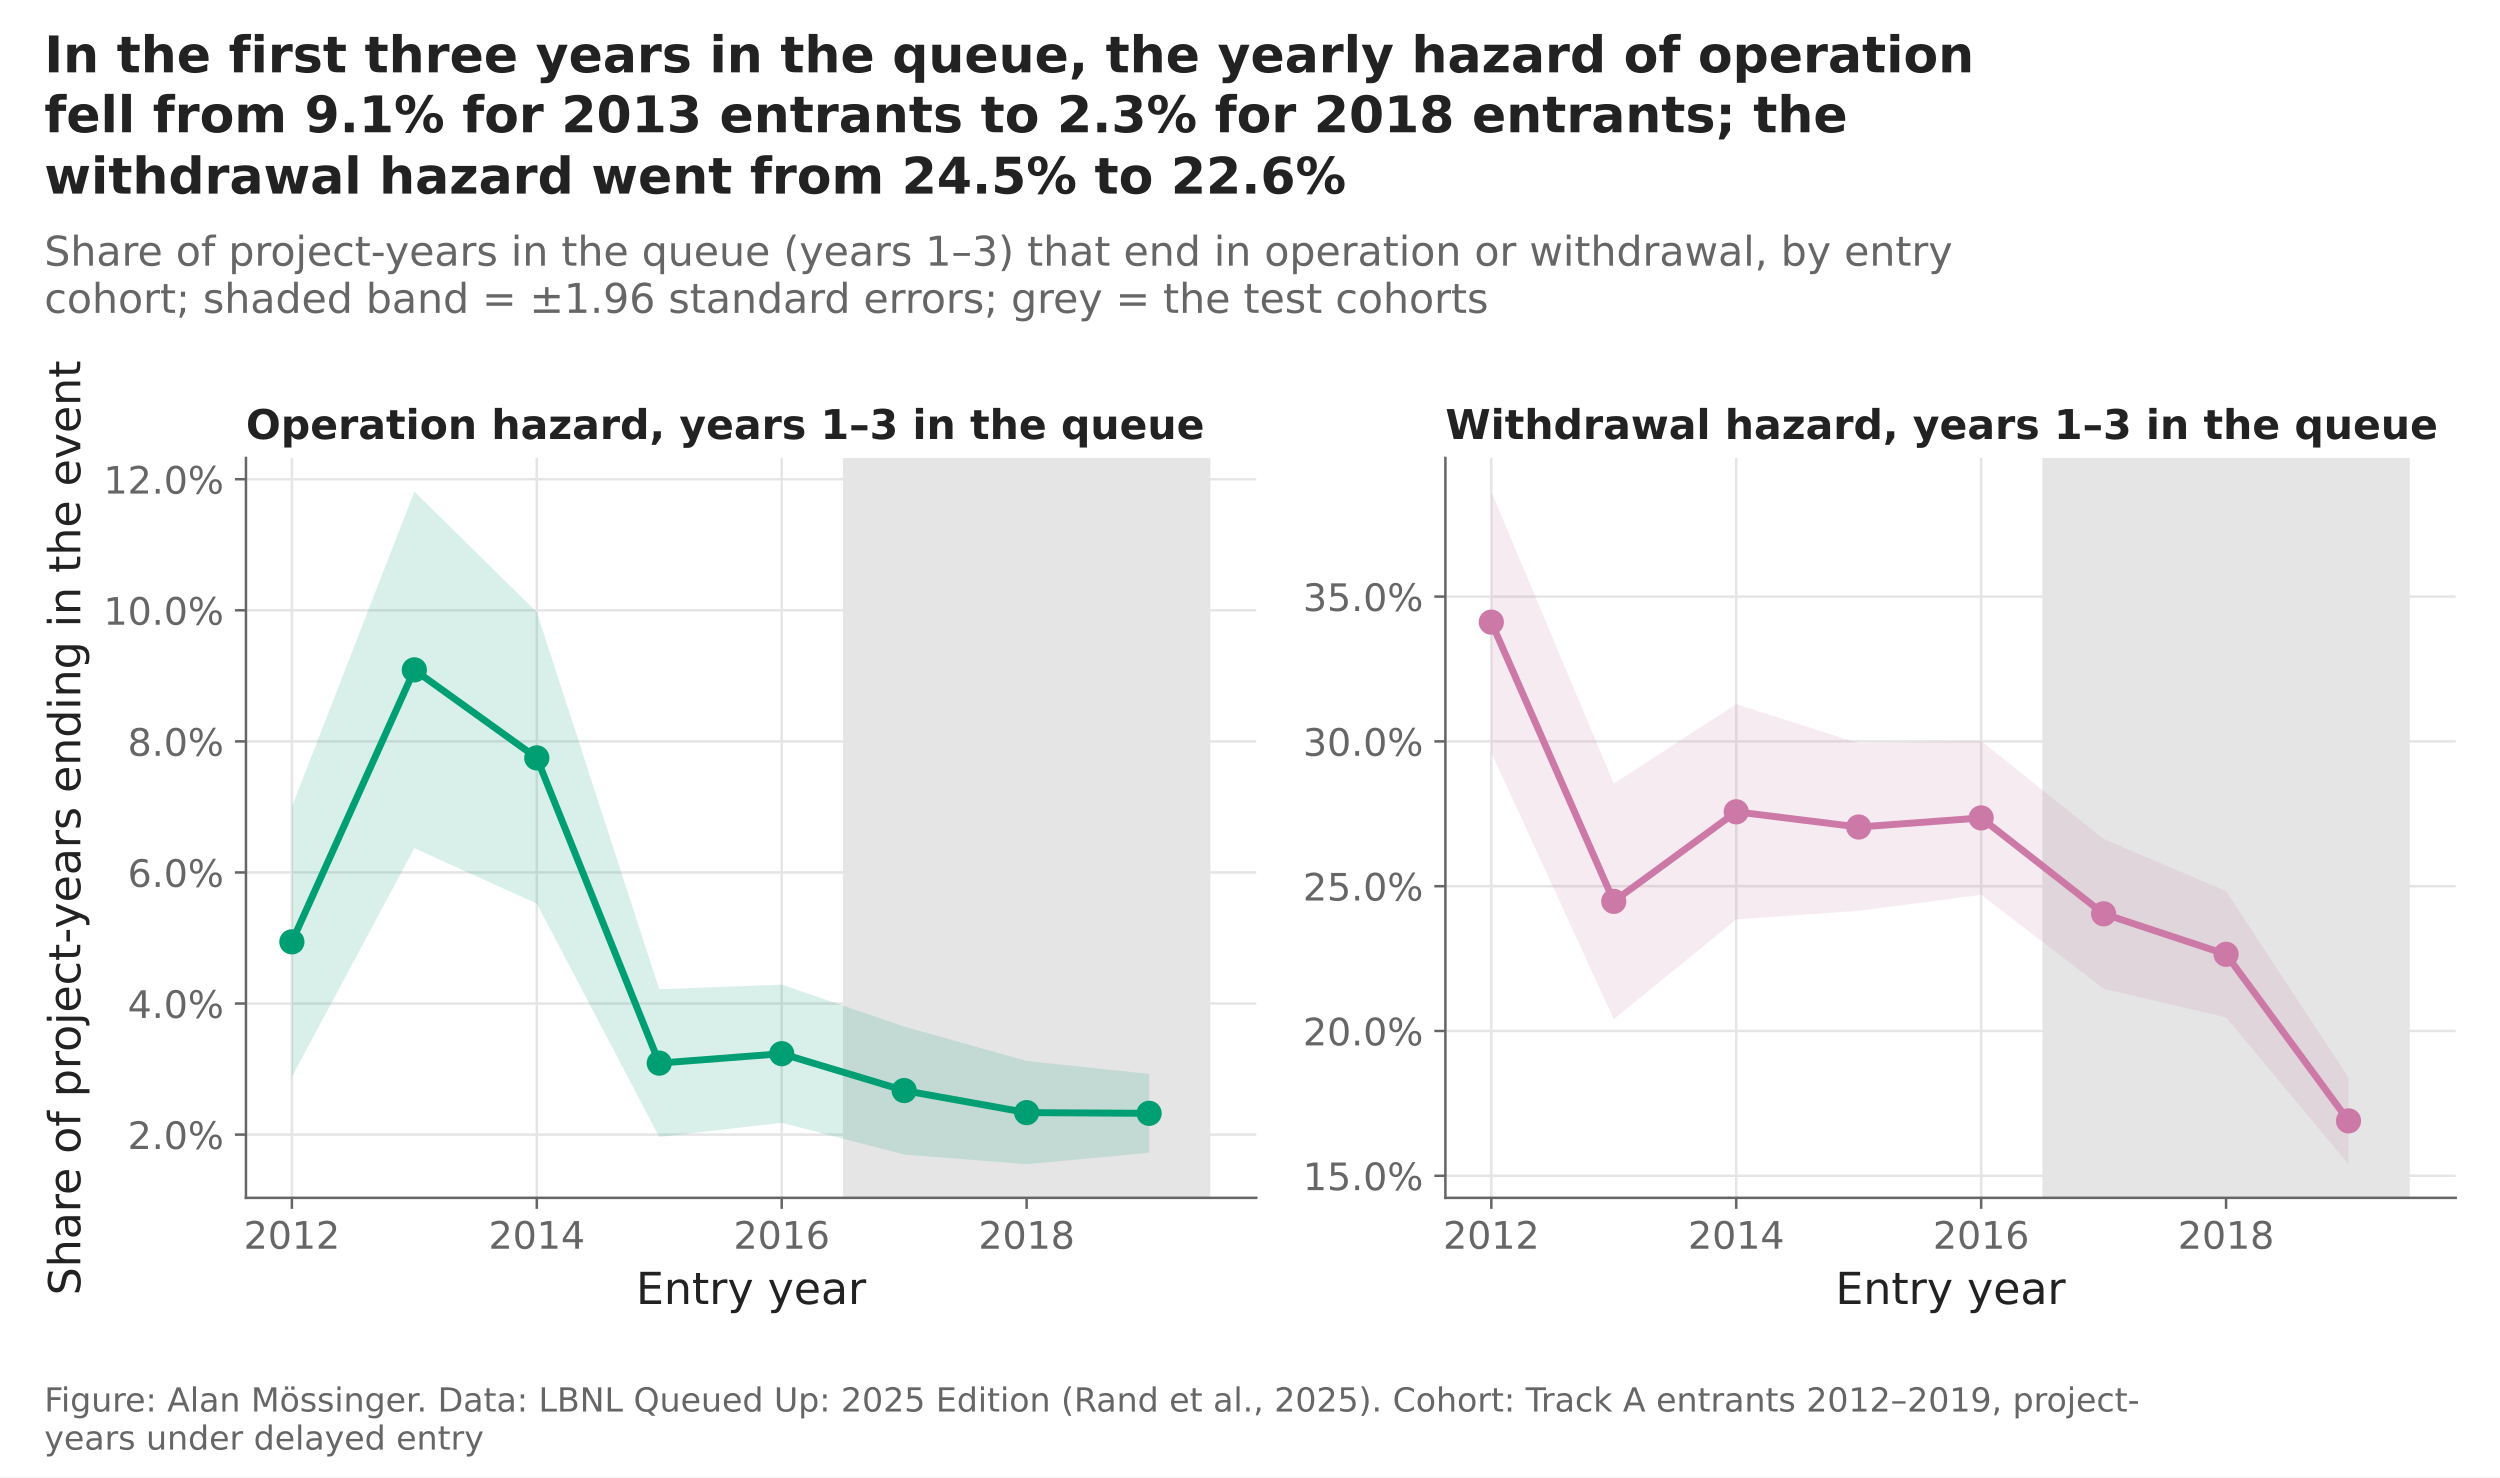
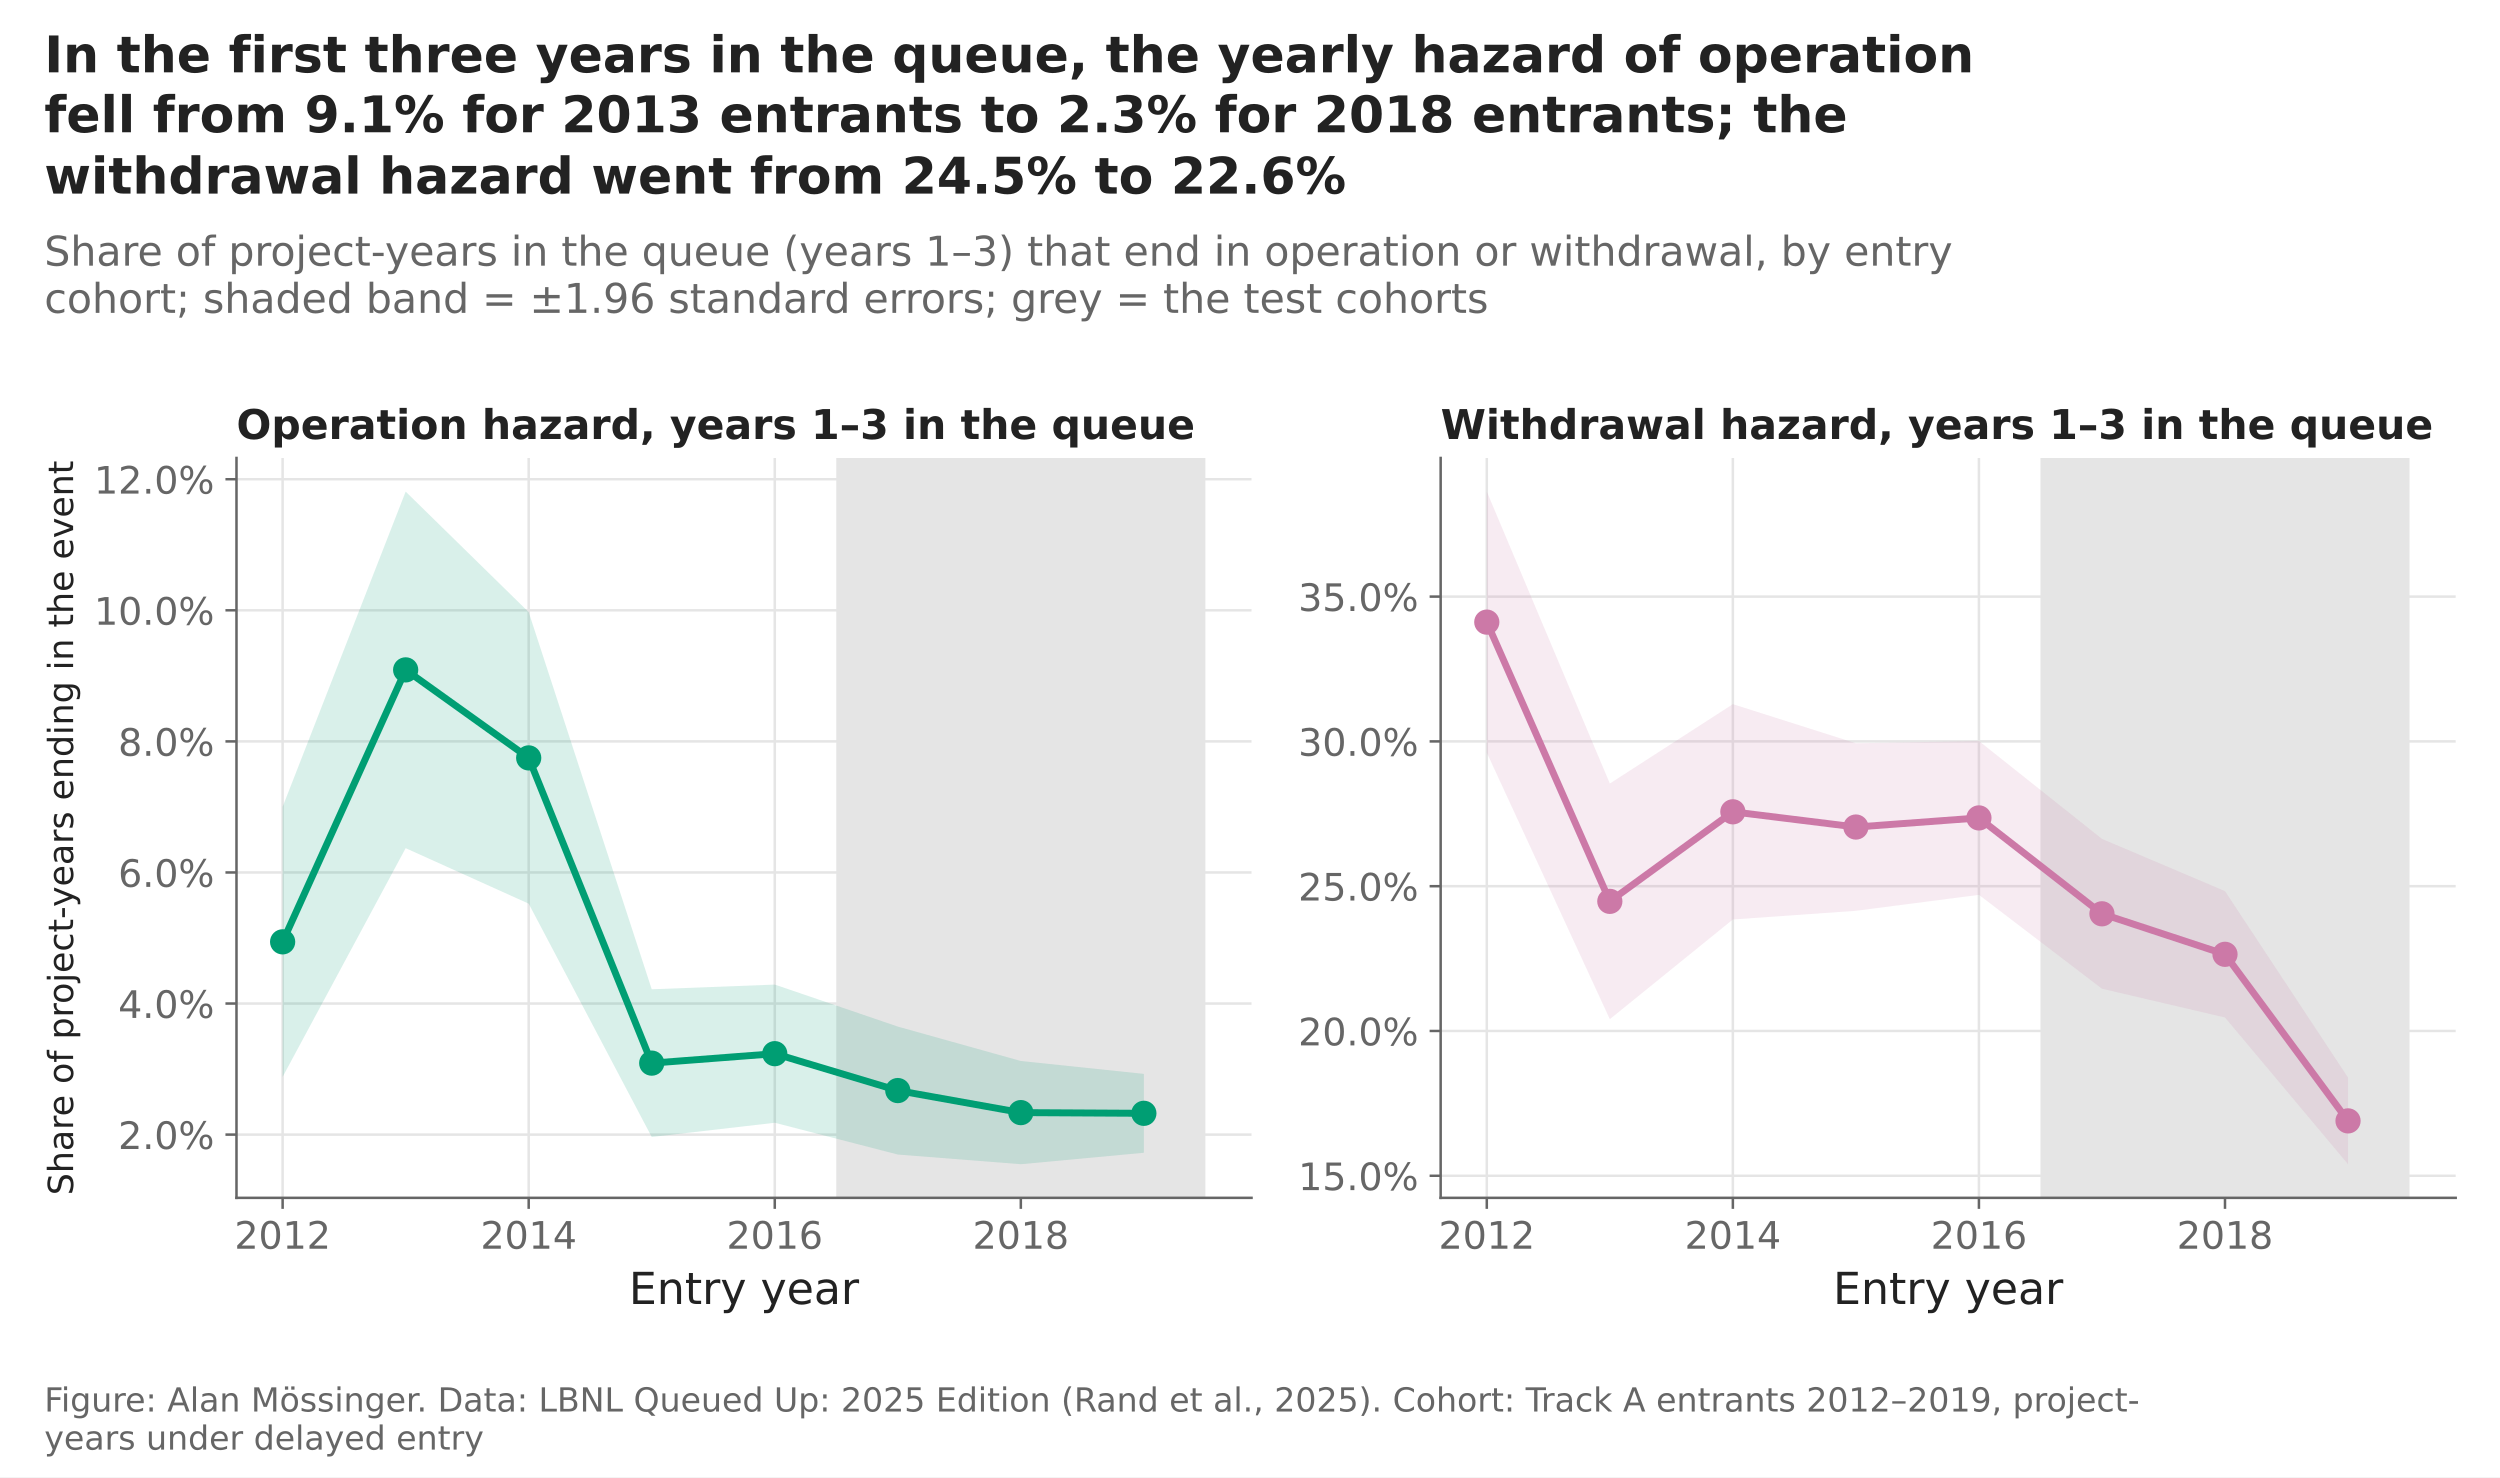
<svg xmlns="http://www.w3.org/2000/svg" xmlns:xlink="http://www.w3.org/1999/xlink" width="792pt" height="468pt" viewBox="0 0 792 468" version="1.1">
  <defs>
    <style type="text/css">*{stroke-linejoin: round; stroke-linecap: butt}</style>
  </defs>
  <g id="figure_1">
    <g id="patch_1">
      <path d="M 0 468  L 792 468  L 792 0  L 0 0  z " style="fill: #ffffff" />
    </g>
    <g id="axes_1">
      <g id="patch_2">
-         <path d="M 77.92 379.478  L 397.98 379.478  L 397.98 145.084  L 77.92 145.084  z " style="fill: #ffffff" />
+         <path d="M 74.92 379.478  L 396.48 379.478  L 396.48 145.084  L 74.92 145.084  z " style="fill: #ffffff" />
      </g>
      <g id="patch_3">
-         <path d="M 267.046 379.478  L 383.432 379.478  L 383.432 145.084  L 267.046 145.084  z " clip-path="url(#p9f60fb16ac)" style="fill: #e5e5e5" />
+         <path d="M 264.933 379.478  L 381.864 379.478  L 381.864 145.084  L 264.933 145.084  z " clip-path="url(#p26ee126979)" style="fill: #e5e5e5" />
      </g>
      <g id="matplotlib.axis_1">
        <g id="xtick_1">
          <g id="line2d_1">
-             <path d="M 92.468 379.478  L 92.468 145.084  " clip-path="url(#p9f60fb16ac)" style="fill: none; stroke: #e5e5e5; stroke-width: 0.8; stroke-linecap: square" />
+             <path d="M 89.536 379.478  L 89.536 145.084  " clip-path="url(#p26ee126979)" style="fill: none; stroke: #e5e5e5; stroke-width: 0.8; stroke-linecap: square" />
          </g>
          <g id="line2d_2">
            <defs>
              <path id="me00eba5936" d="M 0 0  L 0 3.5  " style="stroke: #666666; stroke-width: 0.8" />
            </defs>
            <g>
-               <use xlink:href="#me00eba5936" x="92.468" y="379.478" style="fill: #666666; stroke: #666666; stroke-width: 0.8" />
+               <use xlink:href="#me00eba5936" x="89.536" y="379.478" style="fill: #666666; stroke: #666666; stroke-width: 0.8" />
            </g>
          </g>
          <g id="text_1">
-             <text style="font-size: 12px; font-family: 'DejaVu Sans', 'Bitstream Vera Sans', 'Computer Modern Sans Serif', 'Lucida Grande', 'Verdana', 'Geneva', 'Lucid', 'Arial', 'Helvetica', 'Avant Garde', sans-serif; text-anchor: middle; fill: #666666" x="92.468" y="395.595" transform="rotate(-0 92.46818 395.5952)">2012</text>
+             <text style="font-size: 12px; font-family: 'DejaVu Sans', 'Bitstream Vera Sans', 'Computer Modern Sans Serif', 'Lucida Grande', 'Verdana', 'Geneva', 'Lucid', 'Arial', 'Helvetica', 'Avant Garde', sans-serif; text-anchor: middle; fill: #666666" x="89.536" y="395.595" transform="rotate(-0 89.53636 395.5952)">2012</text>
          </g>
        </g>
        <g id="xtick_2">
          <g id="line2d_3">
-             <path d="M 170.058 379.478  L 170.058 145.084  " clip-path="url(#p9f60fb16ac)" style="fill: none; stroke: #e5e5e5; stroke-width: 0.8; stroke-linecap: square" />
+             <path d="M 167.49 379.478  L 167.49 145.084  " clip-path="url(#p26ee126979)" style="fill: none; stroke: #e5e5e5; stroke-width: 0.8; stroke-linecap: square" />
          </g>
          <g id="line2d_4">
            <g>
-               <use xlink:href="#me00eba5936" x="170.058" y="379.478" style="fill: #666666; stroke: #666666; stroke-width: 0.8" />
+               <use xlink:href="#me00eba5936" x="167.49" y="379.478" style="fill: #666666; stroke: #666666; stroke-width: 0.8" />
            </g>
          </g>
          <g id="text_2">
-             <text style="font-size: 12px; font-family: 'DejaVu Sans', 'Bitstream Vera Sans', 'Computer Modern Sans Serif', 'Lucida Grande', 'Verdana', 'Geneva', 'Lucid', 'Arial', 'Helvetica', 'Avant Garde', sans-serif; text-anchor: middle; fill: #666666" x="170.058" y="395.595" transform="rotate(-0 170.0585 395.5952)">2014</text>
+             <text style="font-size: 12px; font-family: 'DejaVu Sans', 'Bitstream Vera Sans', 'Computer Modern Sans Serif', 'Lucida Grande', 'Verdana', 'Geneva', 'Lucid', 'Arial', 'Helvetica', 'Avant Garde', sans-serif; text-anchor: middle; fill: #666666" x="167.49" y="395.595" transform="rotate(-0 167.4903 395.5952)">2014</text>
          </g>
        </g>
        <g id="xtick_3">
          <g id="line2d_5">
-             <path d="M 247.649 379.478  L 247.649 145.084  " clip-path="url(#p9f60fb16ac)" style="fill: none; stroke: #e5e5e5; stroke-width: 0.8; stroke-linecap: square" />
+             <path d="M 245.444 379.478  L 245.444 145.084  " clip-path="url(#p26ee126979)" style="fill: none; stroke: #e5e5e5; stroke-width: 0.8; stroke-linecap: square" />
          </g>
          <g id="line2d_6">
            <g>
-               <use xlink:href="#me00eba5936" x="247.649" y="379.478" style="fill: #666666; stroke: #666666; stroke-width: 0.8" />
+               <use xlink:href="#me00eba5936" x="245.444" y="379.478" style="fill: #666666; stroke: #666666; stroke-width: 0.8" />
            </g>
          </g>
          <g id="text_3">
-             <text style="font-size: 12px; font-family: 'DejaVu Sans', 'Bitstream Vera Sans', 'Computer Modern Sans Serif', 'Lucida Grande', 'Verdana', 'Geneva', 'Lucid', 'Arial', 'Helvetica', 'Avant Garde', sans-serif; text-anchor: middle; fill: #666666" x="247.649" y="395.595" transform="rotate(-0 247.6488 395.5952)">2016</text>
+             <text style="font-size: 12px; font-family: 'DejaVu Sans', 'Bitstream Vera Sans', 'Computer Modern Sans Serif', 'Lucida Grande', 'Verdana', 'Geneva', 'Lucid', 'Arial', 'Helvetica', 'Avant Garde', sans-serif; text-anchor: middle; fill: #666666" x="245.444" y="395.595" transform="rotate(-0 245.4442 395.5952)">2016</text>
          </g>
        </g>
        <g id="xtick_4">
          <g id="line2d_7">
-             <path d="M 325.239 379.478  L 325.239 145.084  " clip-path="url(#p9f60fb16ac)" style="fill: none; stroke: #e5e5e5; stroke-width: 0.8; stroke-linecap: square" />
+             <path d="M 323.398 379.478  L 323.398 145.084  " clip-path="url(#p26ee126979)" style="fill: none; stroke: #e5e5e5; stroke-width: 0.8; stroke-linecap: square" />
          </g>
          <g id="line2d_8">
            <g>
-               <use xlink:href="#me00eba5936" x="325.239" y="379.478" style="fill: #666666; stroke: #666666; stroke-width: 0.8" />
+               <use xlink:href="#me00eba5936" x="323.398" y="379.478" style="fill: #666666; stroke: #666666; stroke-width: 0.8" />
            </g>
          </g>
          <g id="text_4">
-             <text style="font-size: 12px; font-family: 'DejaVu Sans', 'Bitstream Vera Sans', 'Computer Modern Sans Serif', 'Lucida Grande', 'Verdana', 'Geneva', 'Lucid', 'Arial', 'Helvetica', 'Avant Garde', sans-serif; text-anchor: middle; fill: #666666" x="325.239" y="395.595" transform="rotate(-0 325.2391 395.5952)">2018</text>
+             <text style="font-size: 12px; font-family: 'DejaVu Sans', 'Bitstream Vera Sans', 'Computer Modern Sans Serif', 'Lucida Grande', 'Verdana', 'Geneva', 'Lucid', 'Arial', 'Helvetica', 'Avant Garde', sans-serif; text-anchor: middle; fill: #666666" x="323.398" y="395.595" transform="rotate(-0 323.3982 395.5952)">2018</text>
          </g>
        </g>
        <g id="text_5">
-           <text style="font-size: 14px; font-family: 'DejaVu Sans', 'Bitstream Vera Sans', 'Computer Modern Sans Serif', 'Lucida Grande', 'Verdana', 'Geneva', 'Lucid', 'Arial', 'Helvetica', 'Avant Garde', sans-serif; text-anchor: middle; fill: #222222" x="237.95" y="413.115" transform="rotate(-0 237.95 413.1147)">Entry year</text>
+           <text style="font-size: 14px; font-family: 'DejaVu Sans', 'Bitstream Vera Sans', 'Computer Modern Sans Serif', 'Lucida Grande', 'Verdana', 'Geneva', 'Lucid', 'Arial', 'Helvetica', 'Avant Garde', sans-serif; text-anchor: middle; fill: #222222" x="235.7" y="413.115" transform="rotate(-0 235.7 413.1147)">Entry year</text>
        </g>
      </g>
      <g id="matplotlib.axis_2">
        <g id="ytick_1">
          <g id="line2d_9">
-             <path d="M 77.92 359.439  L 397.98 359.439  " clip-path="url(#p9f60fb16ac)" style="fill: none; stroke: #e5e5e5; stroke-width: 0.8; stroke-linecap: square" />
+             <path d="M 74.92 359.439  L 396.48 359.439  " clip-path="url(#p26ee126979)" style="fill: none; stroke: #e5e5e5; stroke-width: 0.8; stroke-linecap: square" />
          </g>
          <g id="line2d_10">
            <defs>
              <path id="mce5acbc380" d="M 0 0  L -3.5 0  " style="stroke: #666666; stroke-width: 0.8" />
            </defs>
            <g>
-               <use xlink:href="#mce5acbc380" x="77.92" y="359.439" style="fill: #666666; stroke: #666666; stroke-width: 0.8" />
+               <use xlink:href="#mce5acbc380" x="74.92" y="359.439" style="fill: #666666; stroke: #666666; stroke-width: 0.8" />
            </g>
          </g>
          <g id="text_6">
-             <text style="font-size: 12px; font-family: 'DejaVu Sans', 'Bitstream Vera Sans', 'Computer Modern Sans Serif', 'Lucida Grande', 'Verdana', 'Geneva', 'Lucid', 'Arial', 'Helvetica', 'Avant Garde', sans-serif; text-anchor: end; fill: #666666" x="70.92" y="363.998" transform="rotate(-0 70.92 363.9975)">2.0%</text>
+             <text style="font-size: 12px; font-family: 'DejaVu Sans', 'Bitstream Vera Sans', 'Computer Modern Sans Serif', 'Lucida Grande', 'Verdana', 'Geneva', 'Lucid', 'Arial', 'Helvetica', 'Avant Garde', sans-serif; text-anchor: end; fill: #666666" x="67.92" y="363.998" transform="rotate(-0 67.92 363.9975)">2.0%</text>
          </g>
        </g>
        <g id="ytick_2">
          <g id="line2d_11">
-             <path d="M 77.92 317.915  L 397.98 317.915  " clip-path="url(#p9f60fb16ac)" style="fill: none; stroke: #e5e5e5; stroke-width: 0.8; stroke-linecap: square" />
+             <path d="M 74.92 317.915  L 396.48 317.915  " clip-path="url(#p26ee126979)" style="fill: none; stroke: #e5e5e5; stroke-width: 0.8; stroke-linecap: square" />
          </g>
          <g id="line2d_12">
            <g>
-               <use xlink:href="#mce5acbc380" x="77.92" y="317.915" style="fill: #666666; stroke: #666666; stroke-width: 0.8" />
+               <use xlink:href="#mce5acbc380" x="74.92" y="317.915" style="fill: #666666; stroke: #666666; stroke-width: 0.8" />
            </g>
          </g>
          <g id="text_7">
-             <text style="font-size: 12px; font-family: 'DejaVu Sans', 'Bitstream Vera Sans', 'Computer Modern Sans Serif', 'Lucida Grande', 'Verdana', 'Geneva', 'Lucid', 'Arial', 'Helvetica', 'Avant Garde', sans-serif; text-anchor: end; fill: #666666" x="70.92" y="322.474" transform="rotate(-0 70.92 322.4739)">4.0%</text>
+             <text style="font-size: 12px; font-family: 'DejaVu Sans', 'Bitstream Vera Sans', 'Computer Modern Sans Serif', 'Lucida Grande', 'Verdana', 'Geneva', 'Lucid', 'Arial', 'Helvetica', 'Avant Garde', sans-serif; text-anchor: end; fill: #666666" x="67.92" y="322.474" transform="rotate(-0 67.92 322.4739)">4.0%</text>
          </g>
        </g>
        <g id="ytick_3">
          <g id="line2d_13">
-             <path d="M 77.92 276.392  L 397.98 276.392  " clip-path="url(#p9f60fb16ac)" style="fill: none; stroke: #e5e5e5; stroke-width: 0.8; stroke-linecap: square" />
+             <path d="M 74.92 276.392  L 396.48 276.392  " clip-path="url(#p26ee126979)" style="fill: none; stroke: #e5e5e5; stroke-width: 0.8; stroke-linecap: square" />
          </g>
          <g id="line2d_14">
            <g>
-               <use xlink:href="#mce5acbc380" x="77.92" y="276.392" style="fill: #666666; stroke: #666666; stroke-width: 0.8" />
+               <use xlink:href="#mce5acbc380" x="74.92" y="276.392" style="fill: #666666; stroke: #666666; stroke-width: 0.8" />
            </g>
          </g>
          <g id="text_8">
-             <text style="font-size: 12px; font-family: 'DejaVu Sans', 'Bitstream Vera Sans', 'Computer Modern Sans Serif', 'Lucida Grande', 'Verdana', 'Geneva', 'Lucid', 'Arial', 'Helvetica', 'Avant Garde', sans-serif; text-anchor: end; fill: #666666" x="70.92" y="280.95" transform="rotate(-0 70.92 280.9503)">6.0%</text>
+             <text style="font-size: 12px; font-family: 'DejaVu Sans', 'Bitstream Vera Sans', 'Computer Modern Sans Serif', 'Lucida Grande', 'Verdana', 'Geneva', 'Lucid', 'Arial', 'Helvetica', 'Avant Garde', sans-serif; text-anchor: end; fill: #666666" x="67.92" y="280.95" transform="rotate(-0 67.92 280.9503)">6.0%</text>
          </g>
        </g>
        <g id="ytick_4">
          <g id="line2d_15">
-             <path d="M 77.92 234.868  L 397.98 234.868  " clip-path="url(#p9f60fb16ac)" style="fill: none; stroke: #e5e5e5; stroke-width: 0.8; stroke-linecap: square" />
+             <path d="M 74.92 234.868  L 396.48 234.868  " clip-path="url(#p26ee126979)" style="fill: none; stroke: #e5e5e5; stroke-width: 0.8; stroke-linecap: square" />
          </g>
          <g id="line2d_16">
            <g>
-               <use xlink:href="#mce5acbc380" x="77.92" y="234.868" style="fill: #666666; stroke: #666666; stroke-width: 0.8" />
+               <use xlink:href="#mce5acbc380" x="74.92" y="234.868" style="fill: #666666; stroke: #666666; stroke-width: 0.8" />
            </g>
          </g>
          <g id="text_9">
-             <text style="font-size: 12px; font-family: 'DejaVu Sans', 'Bitstream Vera Sans', 'Computer Modern Sans Serif', 'Lucida Grande', 'Verdana', 'Geneva', 'Lucid', 'Arial', 'Helvetica', 'Avant Garde', sans-serif; text-anchor: end; fill: #666666" x="70.92" y="239.427" transform="rotate(-0 70.92 239.4267)">8.0%</text>
+             <text style="font-size: 12px; font-family: 'DejaVu Sans', 'Bitstream Vera Sans', 'Computer Modern Sans Serif', 'Lucida Grande', 'Verdana', 'Geneva', 'Lucid', 'Arial', 'Helvetica', 'Avant Garde', sans-serif; text-anchor: end; fill: #666666" x="67.92" y="239.427" transform="rotate(-0 67.92 239.4267)">8.0%</text>
          </g>
        </g>
        <g id="ytick_5">
          <g id="line2d_17">
-             <path d="M 77.92 193.345  L 397.98 193.345  " clip-path="url(#p9f60fb16ac)" style="fill: none; stroke: #e5e5e5; stroke-width: 0.8; stroke-linecap: square" />
+             <path d="M 74.92 193.345  L 396.48 193.345  " clip-path="url(#p26ee126979)" style="fill: none; stroke: #e5e5e5; stroke-width: 0.8; stroke-linecap: square" />
          </g>
          <g id="line2d_18">
            <g>
-               <use xlink:href="#mce5acbc380" x="77.92" y="193.345" style="fill: #666666; stroke: #666666; stroke-width: 0.8" />
+               <use xlink:href="#mce5acbc380" x="74.92" y="193.345" style="fill: #666666; stroke: #666666; stroke-width: 0.8" />
            </g>
          </g>
          <g id="text_10">
-             <text style="font-size: 12px; font-family: 'DejaVu Sans', 'Bitstream Vera Sans', 'Computer Modern Sans Serif', 'Lucida Grande', 'Verdana', 'Geneva', 'Lucid', 'Arial', 'Helvetica', 'Avant Garde', sans-serif; text-anchor: end; fill: #666666" x="70.92" y="197.903" transform="rotate(-0 70.92 197.9032)">10.0%</text>
+             <text style="font-size: 12px; font-family: 'DejaVu Sans', 'Bitstream Vera Sans', 'Computer Modern Sans Serif', 'Lucida Grande', 'Verdana', 'Geneva', 'Lucid', 'Arial', 'Helvetica', 'Avant Garde', sans-serif; text-anchor: end; fill: #666666" x="67.92" y="197.903" transform="rotate(-0 67.92 197.9032)">10.0%</text>
          </g>
        </g>
        <g id="ytick_6">
          <g id="line2d_19">
-             <path d="M 77.92 151.821  L 397.98 151.821  " clip-path="url(#p9f60fb16ac)" style="fill: none; stroke: #e5e5e5; stroke-width: 0.8; stroke-linecap: square" />
+             <path d="M 74.92 151.821  L 396.48 151.821  " clip-path="url(#p26ee126979)" style="fill: none; stroke: #e5e5e5; stroke-width: 0.8; stroke-linecap: square" />
          </g>
          <g id="line2d_20">
            <g>
-               <use xlink:href="#mce5acbc380" x="77.92" y="151.821" style="fill: #666666; stroke: #666666; stroke-width: 0.8" />
+               <use xlink:href="#mce5acbc380" x="74.92" y="151.821" style="fill: #666666; stroke: #666666; stroke-width: 0.8" />
            </g>
          </g>
          <g id="text_11">
-             <text style="font-size: 12px; font-family: 'DejaVu Sans', 'Bitstream Vera Sans', 'Computer Modern Sans Serif', 'Lucida Grande', 'Verdana', 'Geneva', 'Lucid', 'Arial', 'Helvetica', 'Avant Garde', sans-serif; text-anchor: end; fill: #666666" x="70.92" y="156.38" transform="rotate(-0 70.92 156.3796)">12.0%</text>
+             <text style="font-size: 12px; font-family: 'DejaVu Sans', 'Bitstream Vera Sans', 'Computer Modern Sans Serif', 'Lucida Grande', 'Verdana', 'Geneva', 'Lucid', 'Arial', 'Helvetica', 'Avant Garde', sans-serif; text-anchor: end; fill: #666666" x="67.92" y="156.38" transform="rotate(-0 67.92 156.3796)">12.0%</text>
          </g>
        </g>
        <g id="text_12">
-           <text style="font-size: 14px; font-family: 'DejaVu Sans', 'Bitstream Vera Sans', 'Computer Modern Sans Serif', 'Lucida Grande', 'Verdana', 'Geneva', 'Lucid', 'Arial', 'Helvetica', 'Avant Garde', sans-serif; text-anchor: middle; fill: #222222" x="25.436" y="262.281" transform="rotate(-90 25.43609 262.281)">Share of project-years ending in the event</text>
+           <text style="font-size: 11px; font-family: 'DejaVu Sans', 'Bitstream Vera Sans', 'Computer Modern Sans Serif', 'Lucida Grande', 'Verdana', 'Geneva', 'Lucid', 'Arial', 'Helvetica', 'Avant Garde', sans-serif; text-anchor: middle; fill: #222222" x="23.157" y="262.281" transform="rotate(-90 23.1568 262.281)">Share of project-years ending in the event</text>
        </g>
      </g>
      <g id="FillBetweenPolyCollection_1">
        <defs>
-           <path id="m102f71ddf8" d="M 92.468 -212.405  L 92.468 -126.845  L 131.263 -199.3  L 170.058 -181.715  L 208.854 -107.805  L 247.649 -112.31  L 286.444 -102.238  L 325.239 -99.176  L 364.034 -102.808  L 364.034 -127.794  L 364.034 -127.794  L 325.239 -131.875  L 286.444 -142.778  L 247.649 -156.084  L 208.854 -154.599  L 170.058 -274.074  L 131.263 -312.262  L 92.468 -212.405  z " />
+           <path id="mf402ca5765" d="M 89.536 -212.405  L 89.536 -126.845  L 128.513 -199.3  L 167.49 -181.715  L 206.467 -107.805  L 245.444 -112.31  L 284.421 -102.238  L 323.398 -99.176  L 362.375 -102.808  L 362.375 -127.794  L 362.375 -127.794  L 323.398 -131.875  L 284.421 -142.778  L 245.444 -156.084  L 206.467 -154.599  L 167.49 -274.074  L 128.513 -312.262  L 89.536 -212.405  z " />
        </defs>
-         <g clip-path="url(#p9f60fb16ac)">
-           <use xlink:href="#m102f71ddf8" x="0" y="468" style="fill: #009e73; fill-opacity: 0.15" />
+         <g clip-path="url(#p26ee126979)">
+           <use xlink:href="#mf402ca5765" x="0" y="468" style="fill: #009e73; fill-opacity: 0.15" />
        </g>
      </g>
      <g id="line2d_21">
-         <path d="M 92.468 298.375  L 131.263 212.219  L 170.058 240.105  L 208.854 336.798  L 247.649 333.803  L 286.444 345.492  L 325.239 352.474  L 364.034 352.699  " clip-path="url(#p9f60fb16ac)" style="fill: none; stroke: #009e73; stroke-width: 2.2; stroke-linecap: square" />
+         <path d="M 89.536 298.375  L 128.513 212.219  L 167.49 240.105  L 206.467 336.798  L 245.444 333.803  L 284.421 345.492  L 323.398 352.474  L 362.375 352.699  " clip-path="url(#p26ee126979)" style="fill: none; stroke: #009e73; stroke-width: 2.2; stroke-linecap: square" />
        <defs>
          <path id="m28ace9e660" d="M 0 3.5  C 0.928 3.5 1.819 3.131 2.475 2.475  C 3.131 1.819 3.5 0.928 3.5 0  C 3.5 -0.928 3.131 -1.819 2.475 -2.475  C 1.819 -3.131 0.928 -3.5 0 -3.5  C -0.928 -3.5 -1.819 -3.131 -2.475 -2.475  C -3.131 -1.819 -3.5 -0.928 -3.5 0  C -3.5 0.928 -3.131 1.819 -2.475 2.475  C -1.819 3.131 -0.928 3.5 0 3.5  z " style="stroke: #009e73" />
        </defs>
-         <g clip-path="url(#p9f60fb16ac)">
-           <use xlink:href="#m28ace9e660" x="92.468" y="298.375" style="fill: #009e73; stroke: #009e73" />
-           <use xlink:href="#m28ace9e660" x="131.263" y="212.219" style="fill: #009e73; stroke: #009e73" />
-           <use xlink:href="#m28ace9e660" x="170.058" y="240.105" style="fill: #009e73; stroke: #009e73" />
-           <use xlink:href="#m28ace9e660" x="208.854" y="336.798" style="fill: #009e73; stroke: #009e73" />
-           <use xlink:href="#m28ace9e660" x="247.649" y="333.803" style="fill: #009e73; stroke: #009e73" />
-           <use xlink:href="#m28ace9e660" x="286.444" y="345.492" style="fill: #009e73; stroke: #009e73" />
-           <use xlink:href="#m28ace9e660" x="325.239" y="352.474" style="fill: #009e73; stroke: #009e73" />
-           <use xlink:href="#m28ace9e660" x="364.034" y="352.699" style="fill: #009e73; stroke: #009e73" />
+         <g clip-path="url(#p26ee126979)">
+           <use xlink:href="#m28ace9e660" x="89.536" y="298.375" style="fill: #009e73; stroke: #009e73" />
+           <use xlink:href="#m28ace9e660" x="128.513" y="212.219" style="fill: #009e73; stroke: #009e73" />
+           <use xlink:href="#m28ace9e660" x="167.49" y="240.105" style="fill: #009e73; stroke: #009e73" />
+           <use xlink:href="#m28ace9e660" x="206.467" y="336.798" style="fill: #009e73; stroke: #009e73" />
+           <use xlink:href="#m28ace9e660" x="245.444" y="333.803" style="fill: #009e73; stroke: #009e73" />
+           <use xlink:href="#m28ace9e660" x="284.421" y="345.492" style="fill: #009e73; stroke: #009e73" />
+           <use xlink:href="#m28ace9e660" x="323.398" y="352.474" style="fill: #009e73; stroke: #009e73" />
+           <use xlink:href="#m28ace9e660" x="362.375" y="352.699" style="fill: #009e73; stroke: #009e73" />
        </g>
      </g>
      <g id="patch_4">
-         <path d="M 77.92 379.478  L 77.92 145.084  " style="fill: none; stroke: #666666; stroke-width: 0.8; stroke-linejoin: miter; stroke-linecap: square" />
+         <path d="M 74.92 379.478  L 74.92 145.084  " style="fill: none; stroke: #666666; stroke-width: 0.8; stroke-linejoin: miter; stroke-linecap: square" />
      </g>
      <g id="patch_5">
-         <path d="M 77.92 379.478  L 397.98 379.478  " style="fill: none; stroke: #666666; stroke-width: 0.8; stroke-linejoin: miter; stroke-linecap: square" />
+         <path d="M 74.92 379.478  L 396.48 379.478  " style="fill: none; stroke: #666666; stroke-width: 0.8; stroke-linejoin: miter; stroke-linecap: square" />
      </g>
      <g id="text_13">
-         <text style="font-weight: 700; font-size: 13px; font-family: 'DejaVu Sans', 'Bitstream Vera Sans', 'Computer Modern Sans Serif', 'Lucida Grande', 'Verdana', 'Geneva', 'Lucid', 'Arial', 'Helvetica', 'Avant Garde', sans-serif; text-anchor: start; fill: #222222" x="77.92" y="139.084" transform="rotate(-0 77.92 139.084)">Operation hazard, years 1–3 in the queue</text>
+         <text style="font-weight: 700; font-size: 13px; font-family: 'DejaVu Sans', 'Bitstream Vera Sans', 'Computer Modern Sans Serif', 'Lucida Grande', 'Verdana', 'Geneva', 'Lucid', 'Arial', 'Helvetica', 'Avant Garde', sans-serif; text-anchor: start; fill: #222222" x="74.92" y="139.084" transform="rotate(-0 74.92 139.084)">Operation hazard, years 1–3 in the queue</text>
      </g>
    </g>
    <g id="axes_2">
      <g id="patch_6">
-         <path d="M 457.9 379.478  L 777.96 379.478  L 777.96 145.084  L 457.9 145.084  z " style="fill: #ffffff" />
+         <path d="M 456.4 379.478  L 777.96 379.478  L 777.96 145.084  L 456.4 145.084  z " style="fill: #ffffff" />
      </g>
      <g id="patch_7">
-         <path d="M 647.026 379.478  L 763.412 379.478  L 763.412 145.084  L 647.026 145.084  z " clip-path="url(#pc04c93f752)" style="fill: #e5e5e5" />
+         <path d="M 646.413 379.478  L 763.344 379.478  L 763.344 145.084  L 646.413 145.084  z " clip-path="url(#p9af18d8e0c)" style="fill: #e5e5e5" />
      </g>
      <g id="matplotlib.axis_3">
        <g id="xtick_5">
          <g id="line2d_22">
-             <path d="M 472.448 379.478  L 472.448 145.084  " clip-path="url(#pc04c93f752)" style="fill: none; stroke: #e5e5e5; stroke-width: 0.8; stroke-linecap: square" />
+             <path d="M 471.016 379.478  L 471.016 145.084  " clip-path="url(#p9af18d8e0c)" style="fill: none; stroke: #e5e5e5; stroke-width: 0.8; stroke-linecap: square" />
          </g>
          <g id="line2d_23">
            <g>
-               <use xlink:href="#me00eba5936" x="472.448" y="379.478" style="fill: #666666; stroke: #666666; stroke-width: 0.8" />
+               <use xlink:href="#me00eba5936" x="471.016" y="379.478" style="fill: #666666; stroke: #666666; stroke-width: 0.8" />
            </g>
          </g>
          <g id="text_14">
-             <text style="font-size: 12px; font-family: 'DejaVu Sans', 'Bitstream Vera Sans', 'Computer Modern Sans Serif', 'Lucida Grande', 'Verdana', 'Geneva', 'Lucid', 'Arial', 'Helvetica', 'Avant Garde', sans-serif; text-anchor: middle; fill: #666666" x="472.448" y="395.595" transform="rotate(-0 472.4482 395.5952)">2012</text>
+             <text style="font-size: 12px; font-family: 'DejaVu Sans', 'Bitstream Vera Sans', 'Computer Modern Sans Serif', 'Lucida Grande', 'Verdana', 'Geneva', 'Lucid', 'Arial', 'Helvetica', 'Avant Garde', sans-serif; text-anchor: middle; fill: #666666" x="471.016" y="395.595" transform="rotate(-0 471.0164 395.5952)">2012</text>
          </g>
        </g>
        <g id="xtick_6">
          <g id="line2d_24">
-             <path d="M 550.038 379.478  L 550.038 145.084  " clip-path="url(#pc04c93f752)" style="fill: none; stroke: #e5e5e5; stroke-width: 0.8; stroke-linecap: square" />
+             <path d="M 548.97 379.478  L 548.97 145.084  " clip-path="url(#p9af18d8e0c)" style="fill: none; stroke: #e5e5e5; stroke-width: 0.8; stroke-linecap: square" />
          </g>
          <g id="line2d_25">
            <g>
-               <use xlink:href="#me00eba5936" x="550.038" y="379.478" style="fill: #666666; stroke: #666666; stroke-width: 0.8" />
+               <use xlink:href="#me00eba5936" x="548.97" y="379.478" style="fill: #666666; stroke: #666666; stroke-width: 0.8" />
            </g>
          </g>
          <g id="text_15">
-             <text style="font-size: 12px; font-family: 'DejaVu Sans', 'Bitstream Vera Sans', 'Computer Modern Sans Serif', 'Lucida Grande', 'Verdana', 'Geneva', 'Lucid', 'Arial', 'Helvetica', 'Avant Garde', sans-serif; text-anchor: middle; fill: #666666" x="550.038" y="395.595" transform="rotate(-0 550.0385 395.5952)">2014</text>
+             <text style="font-size: 12px; font-family: 'DejaVu Sans', 'Bitstream Vera Sans', 'Computer Modern Sans Serif', 'Lucida Grande', 'Verdana', 'Geneva', 'Lucid', 'Arial', 'Helvetica', 'Avant Garde', sans-serif; text-anchor: middle; fill: #666666" x="548.97" y="395.595" transform="rotate(-0 548.9703 395.5952)">2014</text>
          </g>
        </g>
        <g id="xtick_7">
          <g id="line2d_26">
-             <path d="M 627.629 379.478  L 627.629 145.084  " clip-path="url(#pc04c93f752)" style="fill: none; stroke: #e5e5e5; stroke-width: 0.8; stroke-linecap: square" />
+             <path d="M 626.924 379.478  L 626.924 145.084  " clip-path="url(#p9af18d8e0c)" style="fill: none; stroke: #e5e5e5; stroke-width: 0.8; stroke-linecap: square" />
          </g>
          <g id="line2d_27">
            <g>
-               <use xlink:href="#me00eba5936" x="627.629" y="379.478" style="fill: #666666; stroke: #666666; stroke-width: 0.8" />
+               <use xlink:href="#me00eba5936" x="626.924" y="379.478" style="fill: #666666; stroke: #666666; stroke-width: 0.8" />
            </g>
          </g>
          <g id="text_16">
-             <text style="font-size: 12px; font-family: 'DejaVu Sans', 'Bitstream Vera Sans', 'Computer Modern Sans Serif', 'Lucida Grande', 'Verdana', 'Geneva', 'Lucid', 'Arial', 'Helvetica', 'Avant Garde', sans-serif; text-anchor: middle; fill: #666666" x="627.629" y="395.595" transform="rotate(-0 627.6288 395.5952)">2016</text>
+             <text style="font-size: 12px; font-family: 'DejaVu Sans', 'Bitstream Vera Sans', 'Computer Modern Sans Serif', 'Lucida Grande', 'Verdana', 'Geneva', 'Lucid', 'Arial', 'Helvetica', 'Avant Garde', sans-serif; text-anchor: middle; fill: #666666" x="626.924" y="395.595" transform="rotate(-0 626.9242 395.5952)">2016</text>
          </g>
        </g>
        <g id="xtick_8">
          <g id="line2d_28">
-             <path d="M 705.219 379.478  L 705.219 145.084  " clip-path="url(#pc04c93f752)" style="fill: none; stroke: #e5e5e5; stroke-width: 0.8; stroke-linecap: square" />
+             <path d="M 704.878 379.478  L 704.878 145.084  " clip-path="url(#p9af18d8e0c)" style="fill: none; stroke: #e5e5e5; stroke-width: 0.8; stroke-linecap: square" />
          </g>
          <g id="line2d_29">
            <g>
-               <use xlink:href="#me00eba5936" x="705.219" y="379.478" style="fill: #666666; stroke: #666666; stroke-width: 0.8" />
+               <use xlink:href="#me00eba5936" x="704.878" y="379.478" style="fill: #666666; stroke: #666666; stroke-width: 0.8" />
            </g>
          </g>
          <g id="text_17">
-             <text style="font-size: 12px; font-family: 'DejaVu Sans', 'Bitstream Vera Sans', 'Computer Modern Sans Serif', 'Lucida Grande', 'Verdana', 'Geneva', 'Lucid', 'Arial', 'Helvetica', 'Avant Garde', sans-serif; text-anchor: middle; fill: #666666" x="705.219" y="395.595" transform="rotate(-0 705.2191 395.5952)">2018</text>
+             <text style="font-size: 12px; font-family: 'DejaVu Sans', 'Bitstream Vera Sans', 'Computer Modern Sans Serif', 'Lucida Grande', 'Verdana', 'Geneva', 'Lucid', 'Arial', 'Helvetica', 'Avant Garde', sans-serif; text-anchor: middle; fill: #666666" x="704.878" y="395.595" transform="rotate(-0 704.8782 395.5952)">2018</text>
          </g>
        </g>
        <g id="text_18">
-           <text style="font-size: 14px; font-family: 'DejaVu Sans', 'Bitstream Vera Sans', 'Computer Modern Sans Serif', 'Lucida Grande', 'Verdana', 'Geneva', 'Lucid', 'Arial', 'Helvetica', 'Avant Garde', sans-serif; text-anchor: middle; fill: #222222" x="617.93" y="413.115" transform="rotate(-0 617.93 413.1147)">Entry year</text>
+           <text style="font-size: 14px; font-family: 'DejaVu Sans', 'Bitstream Vera Sans', 'Computer Modern Sans Serif', 'Lucida Grande', 'Verdana', 'Geneva', 'Lucid', 'Arial', 'Helvetica', 'Avant Garde', sans-serif; text-anchor: middle; fill: #222222" x="617.18" y="413.115" transform="rotate(-0 617.18 413.1147)">Entry year</text>
        </g>
      </g>
      <g id="matplotlib.axis_4">
        <g id="ytick_7">
          <g id="line2d_30">
-             <path d="M 457.9 372.481  L 777.96 372.481  " clip-path="url(#pc04c93f752)" style="fill: none; stroke: #e5e5e5; stroke-width: 0.8; stroke-linecap: square" />
+             <path d="M 456.4 372.481  L 777.96 372.481  " clip-path="url(#p9af18d8e0c)" style="fill: none; stroke: #e5e5e5; stroke-width: 0.8; stroke-linecap: square" />
          </g>
          <g id="line2d_31">
            <g>
-               <use xlink:href="#mce5acbc380" x="457.9" y="372.481" style="fill: #666666; stroke: #666666; stroke-width: 0.8" />
+               <use xlink:href="#mce5acbc380" x="456.4" y="372.481" style="fill: #666666; stroke: #666666; stroke-width: 0.8" />
            </g>
          </g>
          <g id="text_19">
-             <text style="font-size: 12px; font-family: 'DejaVu Sans', 'Bitstream Vera Sans', 'Computer Modern Sans Serif', 'Lucida Grande', 'Verdana', 'Geneva', 'Lucid', 'Arial', 'Helvetica', 'Avant Garde', sans-serif; text-anchor: end; fill: #666666" x="450.9" y="377.04" transform="rotate(-0 450.9 377.0395)">15.0%</text>
+             <text style="font-size: 12px; font-family: 'DejaVu Sans', 'Bitstream Vera Sans', 'Computer Modern Sans Serif', 'Lucida Grande', 'Verdana', 'Geneva', 'Lucid', 'Arial', 'Helvetica', 'Avant Garde', sans-serif; text-anchor: end; fill: #666666" x="449.4" y="377.04" transform="rotate(-0 449.4 377.0395)">15.0%</text>
          </g>
        </g>
        <g id="ytick_8">
          <g id="line2d_32">
-             <path d="M 457.9 326.61  L 777.96 326.61  " clip-path="url(#pc04c93f752)" style="fill: none; stroke: #e5e5e5; stroke-width: 0.8; stroke-linecap: square" />
+             <path d="M 456.4 326.61  L 777.96 326.61  " clip-path="url(#p9af18d8e0c)" style="fill: none; stroke: #e5e5e5; stroke-width: 0.8; stroke-linecap: square" />
          </g>
          <g id="line2d_33">
            <g>
-               <use xlink:href="#mce5acbc380" x="457.9" y="326.61" style="fill: #666666; stroke: #666666; stroke-width: 0.8" />
+               <use xlink:href="#mce5acbc380" x="456.4" y="326.61" style="fill: #666666; stroke: #666666; stroke-width: 0.8" />
            </g>
          </g>
          <g id="text_20">
-             <text style="font-size: 12px; font-family: 'DejaVu Sans', 'Bitstream Vera Sans', 'Computer Modern Sans Serif', 'Lucida Grande', 'Verdana', 'Geneva', 'Lucid', 'Arial', 'Helvetica', 'Avant Garde', sans-serif; text-anchor: end; fill: #666666" x="450.9" y="331.168" transform="rotate(-0 450.9 331.1683)">20.0%</text>
+             <text style="font-size: 12px; font-family: 'DejaVu Sans', 'Bitstream Vera Sans', 'Computer Modern Sans Serif', 'Lucida Grande', 'Verdana', 'Geneva', 'Lucid', 'Arial', 'Helvetica', 'Avant Garde', sans-serif; text-anchor: end; fill: #666666" x="449.4" y="331.168" transform="rotate(-0 449.4 331.1683)">20.0%</text>
          </g>
        </g>
        <g id="ytick_9">
          <g id="line2d_34">
-             <path d="M 457.9 280.739  L 777.96 280.739  " clip-path="url(#pc04c93f752)" style="fill: none; stroke: #e5e5e5; stroke-width: 0.8; stroke-linecap: square" />
+             <path d="M 456.4 280.739  L 777.96 280.739  " clip-path="url(#p9af18d8e0c)" style="fill: none; stroke: #e5e5e5; stroke-width: 0.8; stroke-linecap: square" />
          </g>
          <g id="line2d_35">
            <g>
-               <use xlink:href="#mce5acbc380" x="457.9" y="280.739" style="fill: #666666; stroke: #666666; stroke-width: 0.8" />
+               <use xlink:href="#mce5acbc380" x="456.4" y="280.739" style="fill: #666666; stroke: #666666; stroke-width: 0.8" />
            </g>
          </g>
          <g id="text_21">
-             <text style="font-size: 12px; font-family: 'DejaVu Sans', 'Bitstream Vera Sans', 'Computer Modern Sans Serif', 'Lucida Grande', 'Verdana', 'Geneva', 'Lucid', 'Arial', 'Helvetica', 'Avant Garde', sans-serif; text-anchor: end; fill: #666666" x="450.9" y="285.297" transform="rotate(-0 450.9 285.2972)">25.0%</text>
+             <text style="font-size: 12px; font-family: 'DejaVu Sans', 'Bitstream Vera Sans', 'Computer Modern Sans Serif', 'Lucida Grande', 'Verdana', 'Geneva', 'Lucid', 'Arial', 'Helvetica', 'Avant Garde', sans-serif; text-anchor: end; fill: #666666" x="449.4" y="285.297" transform="rotate(-0 449.4 285.2972)">25.0%</text>
          </g>
        </g>
        <g id="ytick_10">
          <g id="line2d_36">
-             <path d="M 457.9 234.867  L 777.96 234.867  " clip-path="url(#pc04c93f752)" style="fill: none; stroke: #e5e5e5; stroke-width: 0.8; stroke-linecap: square" />
+             <path d="M 456.4 234.867  L 777.96 234.867  " clip-path="url(#p9af18d8e0c)" style="fill: none; stroke: #e5e5e5; stroke-width: 0.8; stroke-linecap: square" />
          </g>
          <g id="line2d_37">
            <g>
-               <use xlink:href="#mce5acbc380" x="457.9" y="234.867" style="fill: #666666; stroke: #666666; stroke-width: 0.8" />
+               <use xlink:href="#mce5acbc380" x="456.4" y="234.867" style="fill: #666666; stroke: #666666; stroke-width: 0.8" />
            </g>
          </g>
          <g id="text_22">
-             <text style="font-size: 12px; font-family: 'DejaVu Sans', 'Bitstream Vera Sans', 'Computer Modern Sans Serif', 'Lucida Grande', 'Verdana', 'Geneva', 'Lucid', 'Arial', 'Helvetica', 'Avant Garde', sans-serif; text-anchor: end; fill: #666666" x="450.9" y="239.426" transform="rotate(-0 450.9 239.426)">30.0%</text>
+             <text style="font-size: 12px; font-family: 'DejaVu Sans', 'Bitstream Vera Sans', 'Computer Modern Sans Serif', 'Lucida Grande', 'Verdana', 'Geneva', 'Lucid', 'Arial', 'Helvetica', 'Avant Garde', sans-serif; text-anchor: end; fill: #666666" x="449.4" y="239.426" transform="rotate(-0 449.4 239.426)">30.0%</text>
          </g>
        </g>
        <g id="ytick_11">
          <g id="line2d_38">
-             <path d="M 457.9 188.996  L 777.96 188.996  " clip-path="url(#pc04c93f752)" style="fill: none; stroke: #e5e5e5; stroke-width: 0.8; stroke-linecap: square" />
+             <path d="M 456.4 188.996  L 777.96 188.996  " clip-path="url(#p9af18d8e0c)" style="fill: none; stroke: #e5e5e5; stroke-width: 0.8; stroke-linecap: square" />
          </g>
          <g id="line2d_39">
            <g>
-               <use xlink:href="#mce5acbc380" x="457.9" y="188.996" style="fill: #666666; stroke: #666666; stroke-width: 0.8" />
+               <use xlink:href="#mce5acbc380" x="456.4" y="188.996" style="fill: #666666; stroke: #666666; stroke-width: 0.8" />
            </g>
          </g>
          <g id="text_23">
-             <text style="font-size: 12px; font-family: 'DejaVu Sans', 'Bitstream Vera Sans', 'Computer Modern Sans Serif', 'Lucida Grande', 'Verdana', 'Geneva', 'Lucid', 'Arial', 'Helvetica', 'Avant Garde', sans-serif; text-anchor: end; fill: #666666" x="450.9" y="193.555" transform="rotate(-0 450.9 193.5548)">35.0%</text>
+             <text style="font-size: 12px; font-family: 'DejaVu Sans', 'Bitstream Vera Sans', 'Computer Modern Sans Serif', 'Lucida Grande', 'Verdana', 'Geneva', 'Lucid', 'Arial', 'Helvetica', 'Avant Garde', sans-serif; text-anchor: end; fill: #666666" x="449.4" y="193.555" transform="rotate(-0 449.4 193.5548)">35.0%</text>
          </g>
        </g>
      </g>
      <g id="FillBetweenPolyCollection_2">
        <defs>
-           <path id="mf8e8682ae0" d="M 472.448 -312.262  L 472.448 -229.556  L 511.243 -145.124  L 550.038 -176.71  L 588.834 -179.46  L 627.629 -184.514  L 666.424 -154.77  L 705.219 -145.652  L 744.014 -99.176  L 744.014 -126.632  L 744.014 -126.632  L 705.219 -185.695  L 666.424 -202.245  L 627.629 -233.252  L 588.834 -232.53  L 550.038 -244.924  L 511.243 -219.775  L 472.448 -312.262  z " />
+           <path id="m98e3383c44" d="M 471.016 -312.262  L 471.016 -229.556  L 509.993 -145.124  L 548.97 -176.71  L 587.947 -179.46  L 626.924 -184.514  L 665.901 -154.77  L 704.878 -145.652  L 743.855 -99.176  L 743.855 -126.632  L 743.855 -126.632  L 704.878 -185.695  L 665.901 -202.245  L 626.924 -233.252  L 587.947 -232.53  L 548.97 -244.924  L 509.993 -219.775  L 471.016 -312.262  z " />
        </defs>
-         <g clip-path="url(#pc04c93f752)">
-           <use xlink:href="#mf8e8682ae0" x="0" y="468" style="fill: #cc79a7; fill-opacity: 0.15" />
+         <g clip-path="url(#p9af18d8e0c)">
+           <use xlink:href="#m98e3383c44" x="0" y="468" style="fill: #cc79a7; fill-opacity: 0.15" />
        </g>
      </g>
      <g id="line2d_40">
-         <path d="M 472.448 197.091  L 511.243 285.55  L 550.038 257.183  L 588.834 262.005  L 627.629 259.117  L 666.424 289.493  L 705.219 302.327  L 744.014 355.096  " clip-path="url(#pc04c93f752)" style="fill: none; stroke: #cc79a7; stroke-width: 2.2; stroke-linecap: square" />
+         <path d="M 471.016 197.091  L 509.993 285.55  L 548.97 257.183  L 587.947 262.005  L 626.924 259.117  L 665.901 289.493  L 704.878 302.327  L 743.855 355.096  " clip-path="url(#p9af18d8e0c)" style="fill: none; stroke: #cc79a7; stroke-width: 2.2; stroke-linecap: square" />
        <defs>
          <path id="m0d56cd8409" d="M 0 3.5  C 0.928 3.5 1.819 3.131 2.475 2.475  C 3.131 1.819 3.5 0.928 3.5 0  C 3.5 -0.928 3.131 -1.819 2.475 -2.475  C 1.819 -3.131 0.928 -3.5 0 -3.5  C -0.928 -3.5 -1.819 -3.131 -2.475 -2.475  C -3.131 -1.819 -3.5 -0.928 -3.5 0  C -3.5 0.928 -3.131 1.819 -2.475 2.475  C -1.819 3.131 -0.928 3.5 0 3.5  z " style="stroke: #cc79a7" />
        </defs>
-         <g clip-path="url(#pc04c93f752)">
-           <use xlink:href="#m0d56cd8409" x="472.448" y="197.091" style="fill: #cc79a7; stroke: #cc79a7" />
-           <use xlink:href="#m0d56cd8409" x="511.243" y="285.55" style="fill: #cc79a7; stroke: #cc79a7" />
-           <use xlink:href="#m0d56cd8409" x="550.038" y="257.183" style="fill: #cc79a7; stroke: #cc79a7" />
-           <use xlink:href="#m0d56cd8409" x="588.834" y="262.005" style="fill: #cc79a7; stroke: #cc79a7" />
-           <use xlink:href="#m0d56cd8409" x="627.629" y="259.117" style="fill: #cc79a7; stroke: #cc79a7" />
-           <use xlink:href="#m0d56cd8409" x="666.424" y="289.493" style="fill: #cc79a7; stroke: #cc79a7" />
-           <use xlink:href="#m0d56cd8409" x="705.219" y="302.327" style="fill: #cc79a7; stroke: #cc79a7" />
-           <use xlink:href="#m0d56cd8409" x="744.014" y="355.096" style="fill: #cc79a7; stroke: #cc79a7" />
+         <g clip-path="url(#p9af18d8e0c)">
+           <use xlink:href="#m0d56cd8409" x="471.016" y="197.091" style="fill: #cc79a7; stroke: #cc79a7" />
+           <use xlink:href="#m0d56cd8409" x="509.993" y="285.55" style="fill: #cc79a7; stroke: #cc79a7" />
+           <use xlink:href="#m0d56cd8409" x="548.97" y="257.183" style="fill: #cc79a7; stroke: #cc79a7" />
+           <use xlink:href="#m0d56cd8409" x="587.947" y="262.005" style="fill: #cc79a7; stroke: #cc79a7" />
+           <use xlink:href="#m0d56cd8409" x="626.924" y="259.117" style="fill: #cc79a7; stroke: #cc79a7" />
+           <use xlink:href="#m0d56cd8409" x="665.901" y="289.493" style="fill: #cc79a7; stroke: #cc79a7" />
+           <use xlink:href="#m0d56cd8409" x="704.878" y="302.327" style="fill: #cc79a7; stroke: #cc79a7" />
+           <use xlink:href="#m0d56cd8409" x="743.855" y="355.096" style="fill: #cc79a7; stroke: #cc79a7" />
        </g>
      </g>
      <g id="patch_8">
-         <path d="M 457.9 379.478  L 457.9 145.084  " style="fill: none; stroke: #666666; stroke-width: 0.8; stroke-linejoin: miter; stroke-linecap: square" />
+         <path d="M 456.4 379.478  L 456.4 145.084  " style="fill: none; stroke: #666666; stroke-width: 0.8; stroke-linejoin: miter; stroke-linecap: square" />
      </g>
      <g id="patch_9">
-         <path d="M 457.9 379.478  L 777.96 379.478  " style="fill: none; stroke: #666666; stroke-width: 0.8; stroke-linejoin: miter; stroke-linecap: square" />
+         <path d="M 456.4 379.478  L 777.96 379.478  " style="fill: none; stroke: #666666; stroke-width: 0.8; stroke-linejoin: miter; stroke-linecap: square" />
      </g>
      <g id="text_24">
-         <text style="font-weight: 700; font-size: 13px; font-family: 'DejaVu Sans', 'Bitstream Vera Sans', 'Computer Modern Sans Serif', 'Lucida Grande', 'Verdana', 'Geneva', 'Lucid', 'Arial', 'Helvetica', 'Avant Garde', sans-serif; text-anchor: start; fill: #222222" x="457.9" y="139.084" transform="rotate(-0 457.9 139.084)">Withdrawal hazard, years 1–3 in the queue</text>
+         <text style="font-weight: 700; font-size: 13px; font-family: 'DejaVu Sans', 'Bitstream Vera Sans', 'Computer Modern Sans Serif', 'Lucida Grande', 'Verdana', 'Geneva', 'Lucid', 'Arial', 'Helvetica', 'Avant Garde', sans-serif; text-anchor: start; fill: #222222" x="456.4" y="139.084" transform="rotate(-0 456.4 139.084)">Withdrawal hazard, years 1–3 in the queue</text>
      </g>
    </g>
    <g id="text_25">
      <text style="font-weight: 700; font-size: 16px; font-family: 'DejaVu Sans', 'Bitstream Vera Sans', 'Computer Modern Sans Serif', 'Lucida Grande', 'Verdana', 'Geneva', 'Lucid', 'Arial', 'Helvetica', 'Avant Garde', sans-serif; fill: #222222" transform="translate(14.04 22.9125)">In the first three years in the queue, the yearly hazard of operation</text>
      <text style="font-weight: 700; font-size: 16px; font-family: 'DejaVu Sans', 'Bitstream Vera Sans', 'Computer Modern Sans Serif', 'Lucida Grande', 'Verdana', 'Geneva', 'Lucid', 'Arial', 'Helvetica', 'Avant Garde', sans-serif; fill: #222222" transform="translate(14.04 41.9025)">fell from 9.1% for 2013 entrants to 2.3% for 2018 entrants; the</text>
      <text style="font-weight: 700; font-size: 16px; font-family: 'DejaVu Sans', 'Bitstream Vera Sans', 'Computer Modern Sans Serif', 'Lucida Grande', 'Verdana', 'Geneva', 'Lucid', 'Arial', 'Helvetica', 'Avant Garde', sans-serif; fill: #222222" transform="translate(14.04 61.325)">withdrawal hazard went from 24.5% to 22.6%</text>
    </g>
    <g id="text_26">
      <text style="font-size: 13px; font-family: 'DejaVu Sans', 'Bitstream Vera Sans', 'Computer Modern Sans Serif', 'Lucida Grande', 'Verdana', 'Geneva', 'Lucid', 'Arial', 'Helvetica', 'Avant Garde', sans-serif; fill: #666666" transform="translate(14.04 84.16619)">Share of project-years in the queue (years 1–3) that end in operation or withdrawal, by entry</text>
      <text style="font-size: 13px; font-family: 'DejaVu Sans', 'Bitstream Vera Sans', 'Computer Modern Sans Serif', 'Lucida Grande', 'Verdana', 'Geneva', 'Lucid', 'Arial', 'Helvetica', 'Avant Garde', sans-serif; fill: #666666" transform="translate(14.04 99.11619)">cohort; shaded band = ±1.96 standard errors; grey = the test cohorts</text>
    </g>
    <g id="text_27">
      <text style="font-size: 10.5px; font-family: 'DejaVu Sans', 'Bitstream Vera Sans', 'Computer Modern Sans Serif', 'Lucida Grande', 'Verdana', 'Geneva', 'Lucid', 'Arial', 'Helvetica', 'Avant Garde', sans-serif; fill: #666666" transform="translate(14.04 447.1688)">Figure: Alan Mössinger. Data: LBNL Queued Up: 2025 Edition (Rand et al., 2025). Cohort: Track A entrants 2012–2019, project-</text>
      <text style="font-size: 10.5px; font-family: 'DejaVu Sans', 'Bitstream Vera Sans', 'Computer Modern Sans Serif', 'Lucida Grande', 'Verdana', 'Geneva', 'Lucid', 'Arial', 'Helvetica', 'Avant Garde', sans-serif; fill: #666666" transform="translate(14.04 459.2438)">years under delayed entry</text>
    </g>
  </g>
  <defs>
-     <clipPath id="p9f60fb16ac">
-       <rect x="77.92" y="145.084" width="320.06" height="234.394" />
+     <clipPath id="p26ee126979">
+       <rect x="74.92" y="145.084" width="321.56" height="234.394" />
    </clipPath>
-     <clipPath id="pc04c93f752">
-       <rect x="457.9" y="145.084" width="320.06" height="234.394" />
+     <clipPath id="p9af18d8e0c">
+       <rect x="456.4" y="145.084" width="321.56" height="234.394" />
    </clipPath>
  </defs>
</svg>
